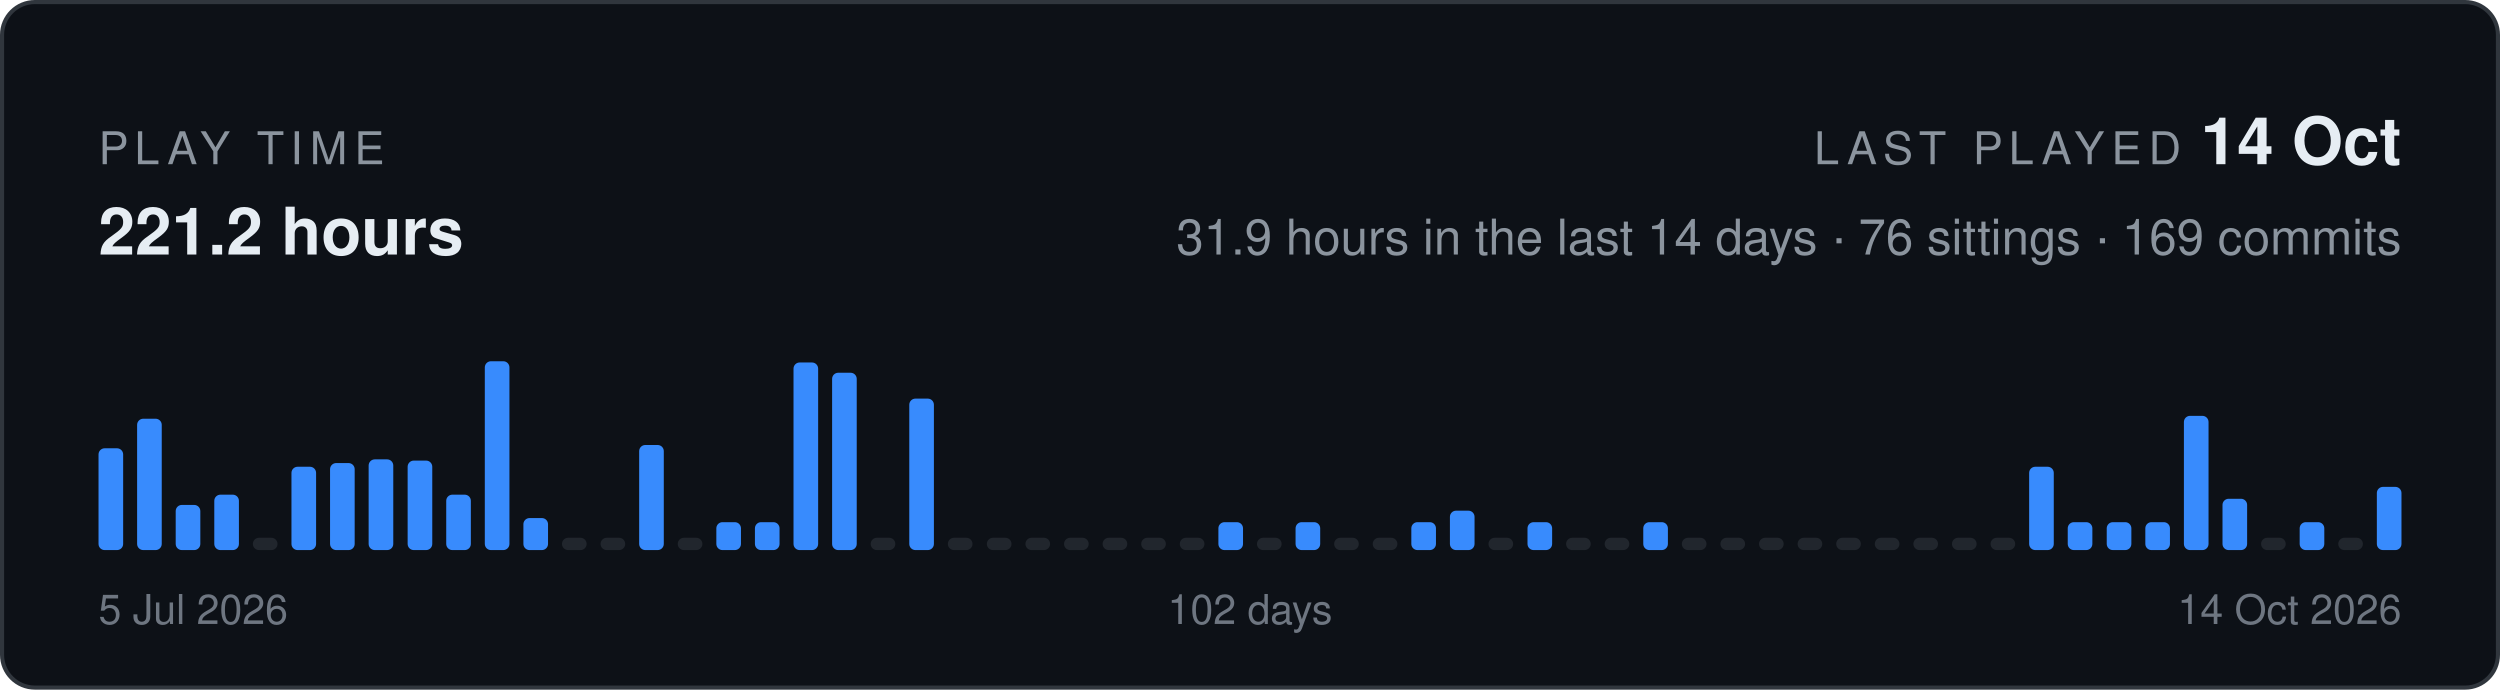
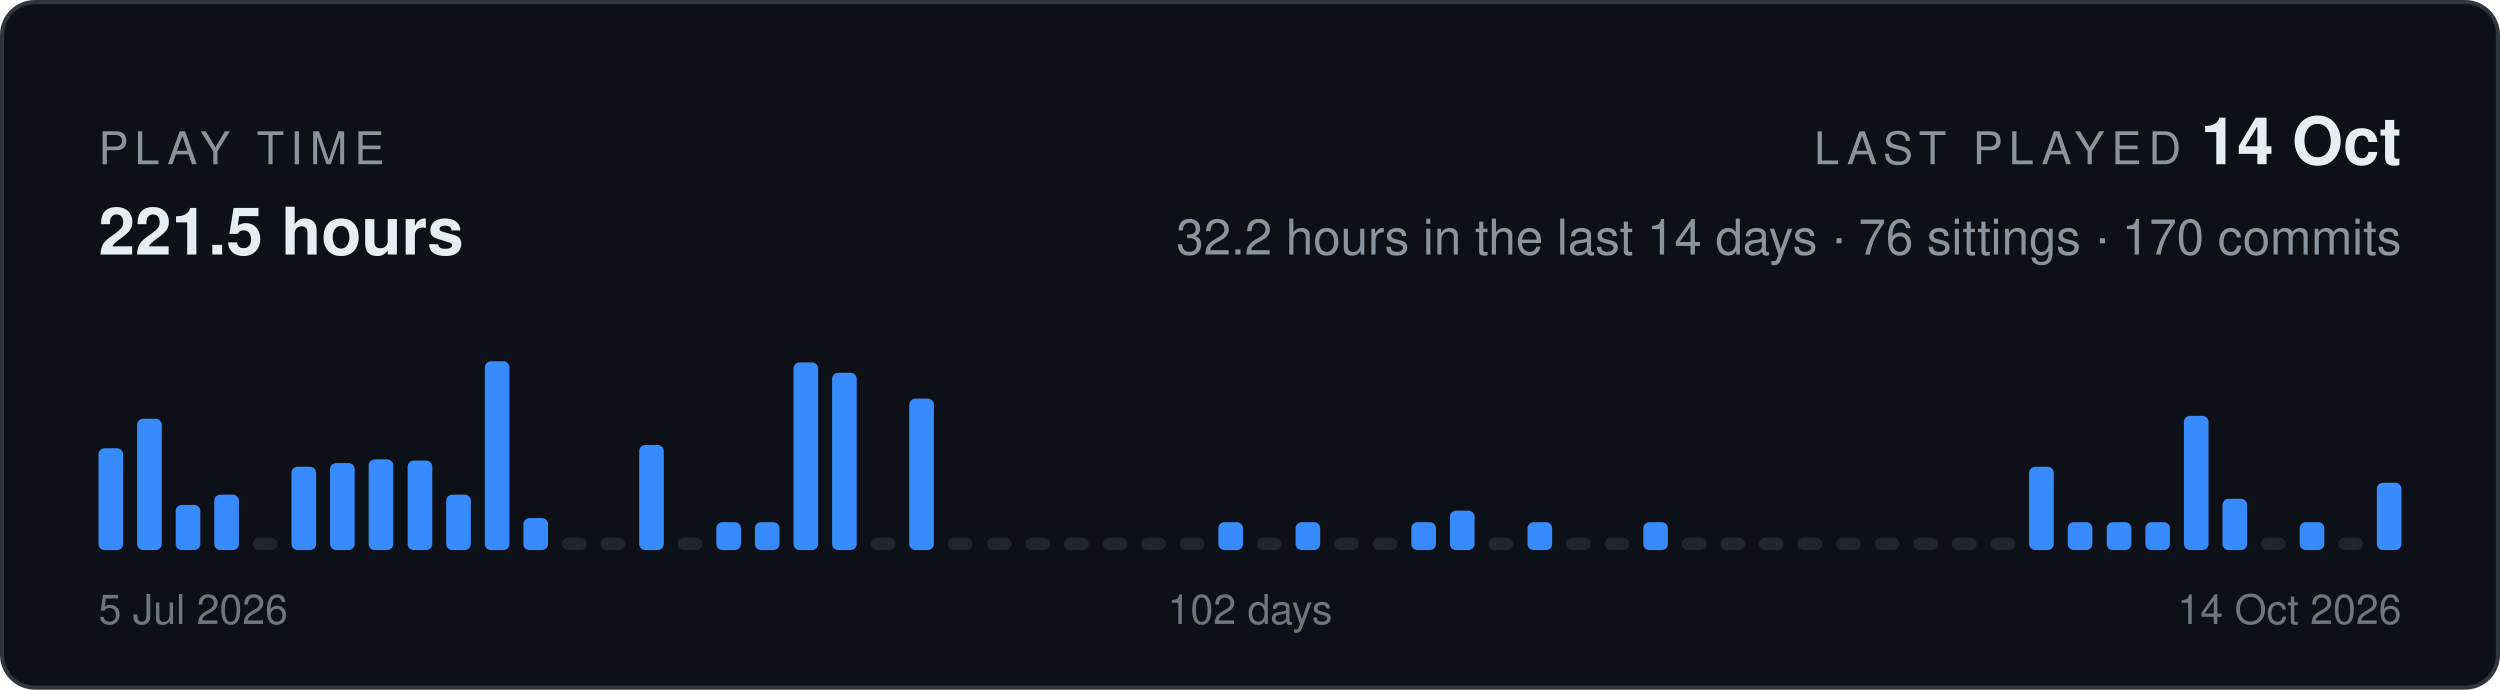
- <svg xmlns="http://www.w3.org/2000/svg" width="609" height="168" viewBox="0 0 609 168" role="img" aria-label="Play time: 221.2 hours over 169 commits, last played 14 Oct">
+ <svg xmlns="http://www.w3.org/2000/svg" width="609" height="168" viewBox="0 0 609 168" role="img" aria-label="Play time: 221.5 hours over 170 commits, last played 14 Oct">
  <style>
    .card { fill: #0d1117; stroke: #30363d }
    text { font-family: -apple-system, BlinkMacSystemFont, "Segoe UI", Helvetica, Arial, sans-serif }
    .label { font-size: 11px; letter-spacing: 1.7px; fill: #8b949e }
    .stat { font-size: 16px; font-weight: 600; letter-spacing: normal; fill: #e6edf3 }
    .note { font-size: 12px; fill: #8b949e }
    .axis { font-size: 10px; fill: #6e7681 }
    .bar { fill: #388bfd }
    .bar-quiet { fill: #21262d }
  </style>
  <rect class="card" x="0.5" y="0.5" width="608" height="167" rx="8" />
  <text class="label" x="24" y="40">PLAY TIME</text>
-   <text class="stat" x="24" y="62">221.2 hours</text>
+   <text class="stat" x="24" y="62">221.5 hours</text>
  <text class="label" x="585" y="40" text-anchor="end">LAST PLAYED <tspan class="stat">14 Oct</tspan>
  </text>
-   <text class="note" x="585" y="62" text-anchor="end">31.9 hours in the last 14 days   ·   76 sittings   ·   169 commits</text>
+   <text class="note" x="585" y="62" text-anchor="end">32.2 hours in the last 14 days   ·   76 sittings   ·   170 commits</text>
  <rect class="bar" x="24.0" y="109.2" width="6" height="24.8" rx="1.5" />
  <rect class="bar" x="33.4" y="102.0" width="6" height="32.0" rx="1.5" />
  <rect class="bar" x="42.8" y="123.0" width="6" height="11.0" rx="1.5" />
  <rect class="bar" x="52.2" y="120.5" width="6" height="13.5" rx="1.5" />
  <rect class="bar-quiet" x="61.6" y="131.0" width="6" height="3.0" rx="1.5" />
  <rect class="bar" x="71.0" y="113.7" width="6" height="20.3" rx="1.5" />
  <rect class="bar" x="80.4" y="112.8" width="6" height="21.2" rx="1.5" />
  <rect class="bar" x="89.8" y="111.9" width="6" height="22.1" rx="1.5" />
  <rect class="bar" x="99.3" y="112.2" width="6" height="21.8" rx="1.5" />
  <rect class="bar" x="108.7" y="120.5" width="6" height="13.5" rx="1.5" />
  <rect class="bar" x="118.1" y="88.0" width="6" height="46.0" rx="1.5" />
  <rect class="bar" x="127.5" y="126.2" width="6" height="7.8" rx="1.5" />
  <rect class="bar-quiet" x="136.9" y="131.0" width="6" height="3.0" rx="1.5" />
  <rect class="bar-quiet" x="146.3" y="131.0" width="6" height="3.0" rx="1.5" />
  <rect class="bar" x="155.7" y="108.4" width="6" height="25.6" rx="1.5" />
  <rect class="bar-quiet" x="165.1" y="131.0" width="6" height="3.0" rx="1.5" />
  <rect class="bar" x="174.5" y="127.2" width="6" height="6.8" rx="1.5" />
  <rect class="bar" x="183.9" y="127.2" width="6" height="6.8" rx="1.5" />
  <rect class="bar" x="193.3" y="88.3" width="6" height="45.7" rx="1.5" />
  <rect class="bar" x="202.7" y="90.8" width="6" height="43.2" rx="1.5" />
  <rect class="bar-quiet" x="212.1" y="131.0" width="6" height="3.0" rx="1.5" />
  <rect class="bar" x="221.5" y="97.1" width="6" height="36.9" rx="1.5" />
  <rect class="bar-quiet" x="230.9" y="131.0" width="6" height="3.0" rx="1.5" />
  <rect class="bar-quiet" x="240.4" y="131.0" width="6" height="3.0" rx="1.5" />
  <rect class="bar-quiet" x="249.8" y="131.0" width="6" height="3.0" rx="1.5" />
  <rect class="bar-quiet" x="259.2" y="131.0" width="6" height="3.0" rx="1.5" />
  <rect class="bar-quiet" x="268.6" y="131.0" width="6" height="3.0" rx="1.5" />
  <rect class="bar-quiet" x="278.0" y="131.0" width="6" height="3.0" rx="1.5" />
  <rect class="bar-quiet" x="287.4" y="131.0" width="6" height="3.0" rx="1.5" />
  <rect class="bar" x="296.8" y="127.2" width="6" height="6.8" rx="1.5" />
  <rect class="bar-quiet" x="306.2" y="131.0" width="6" height="3.0" rx="1.5" />
  <rect class="bar" x="315.6" y="127.2" width="6" height="6.8" rx="1.5" />
  <rect class="bar-quiet" x="325.0" y="131.0" width="6" height="3.0" rx="1.5" />
  <rect class="bar-quiet" x="334.4" y="131.0" width="6" height="3.0" rx="1.5" />
  <rect class="bar" x="343.8" y="127.2" width="6" height="6.8" rx="1.5" />
  <rect class="bar" x="353.2" y="124.4" width="6" height="9.6" rx="1.5" />
  <rect class="bar-quiet" x="362.6" y="131.0" width="6" height="3.0" rx="1.5" />
  <rect class="bar" x="372.1" y="127.2" width="6" height="6.8" rx="1.5" />
  <rect class="bar-quiet" x="381.5" y="131.0" width="6" height="3.0" rx="1.5" />
  <rect class="bar-quiet" x="390.9" y="131.0" width="6" height="3.0" rx="1.5" />
  <rect class="bar" x="400.3" y="127.2" width="6" height="6.8" rx="1.5" />
  <rect class="bar-quiet" x="409.7" y="131.0" width="6" height="3.0" rx="1.5" />
  <rect class="bar-quiet" x="419.1" y="131.0" width="6" height="3.0" rx="1.5" />
  <rect class="bar-quiet" x="428.5" y="131.0" width="6" height="3.0" rx="1.5" />
  <rect class="bar-quiet" x="437.9" y="131.0" width="6" height="3.0" rx="1.5" />
  <rect class="bar-quiet" x="447.3" y="131.0" width="6" height="3.0" rx="1.5" />
  <rect class="bar-quiet" x="456.7" y="131.0" width="6" height="3.0" rx="1.5" />
  <rect class="bar-quiet" x="466.1" y="131.0" width="6" height="3.0" rx="1.5" />
  <rect class="bar-quiet" x="475.5" y="131.0" width="6" height="3.0" rx="1.5" />
  <rect class="bar-quiet" x="484.9" y="131.0" width="6" height="3.0" rx="1.5" />
  <rect class="bar" x="494.3" y="113.7" width="6" height="20.3" rx="1.5" />
  <rect class="bar" x="503.7" y="127.2" width="6" height="6.8" rx="1.5" />
  <rect class="bar" x="513.2" y="127.2" width="6" height="6.8" rx="1.5" />
  <rect class="bar" x="522.6" y="127.2" width="6" height="6.8" rx="1.5" />
  <rect class="bar" x="532.0" y="101.3" width="6" height="32.7" rx="1.5" />
  <rect class="bar" x="541.4" y="121.5" width="6" height="12.5" rx="1.5" />
  <rect class="bar-quiet" x="550.8" y="131.0" width="6" height="3.0" rx="1.5" />
  <rect class="bar" x="560.2" y="127.2" width="6" height="6.8" rx="1.5" />
  <rect class="bar-quiet" x="569.6" y="131.0" width="6" height="3.0" rx="1.5" />
-   <rect class="bar" x="579.0" y="118.6" width="6" height="15.4" rx="1.5" />
+   <rect class="bar" x="579.0" y="117.6" width="6" height="16.4" rx="1.5" />
  <text class="axis" x="24" y="152">5 Jul 2026</text>
  <text class="axis" x="304.5" y="152" text-anchor="middle">102 days</text>
  <text class="axis" x="585" y="152" text-anchor="end">14 Oct 2026</text>
</svg>
